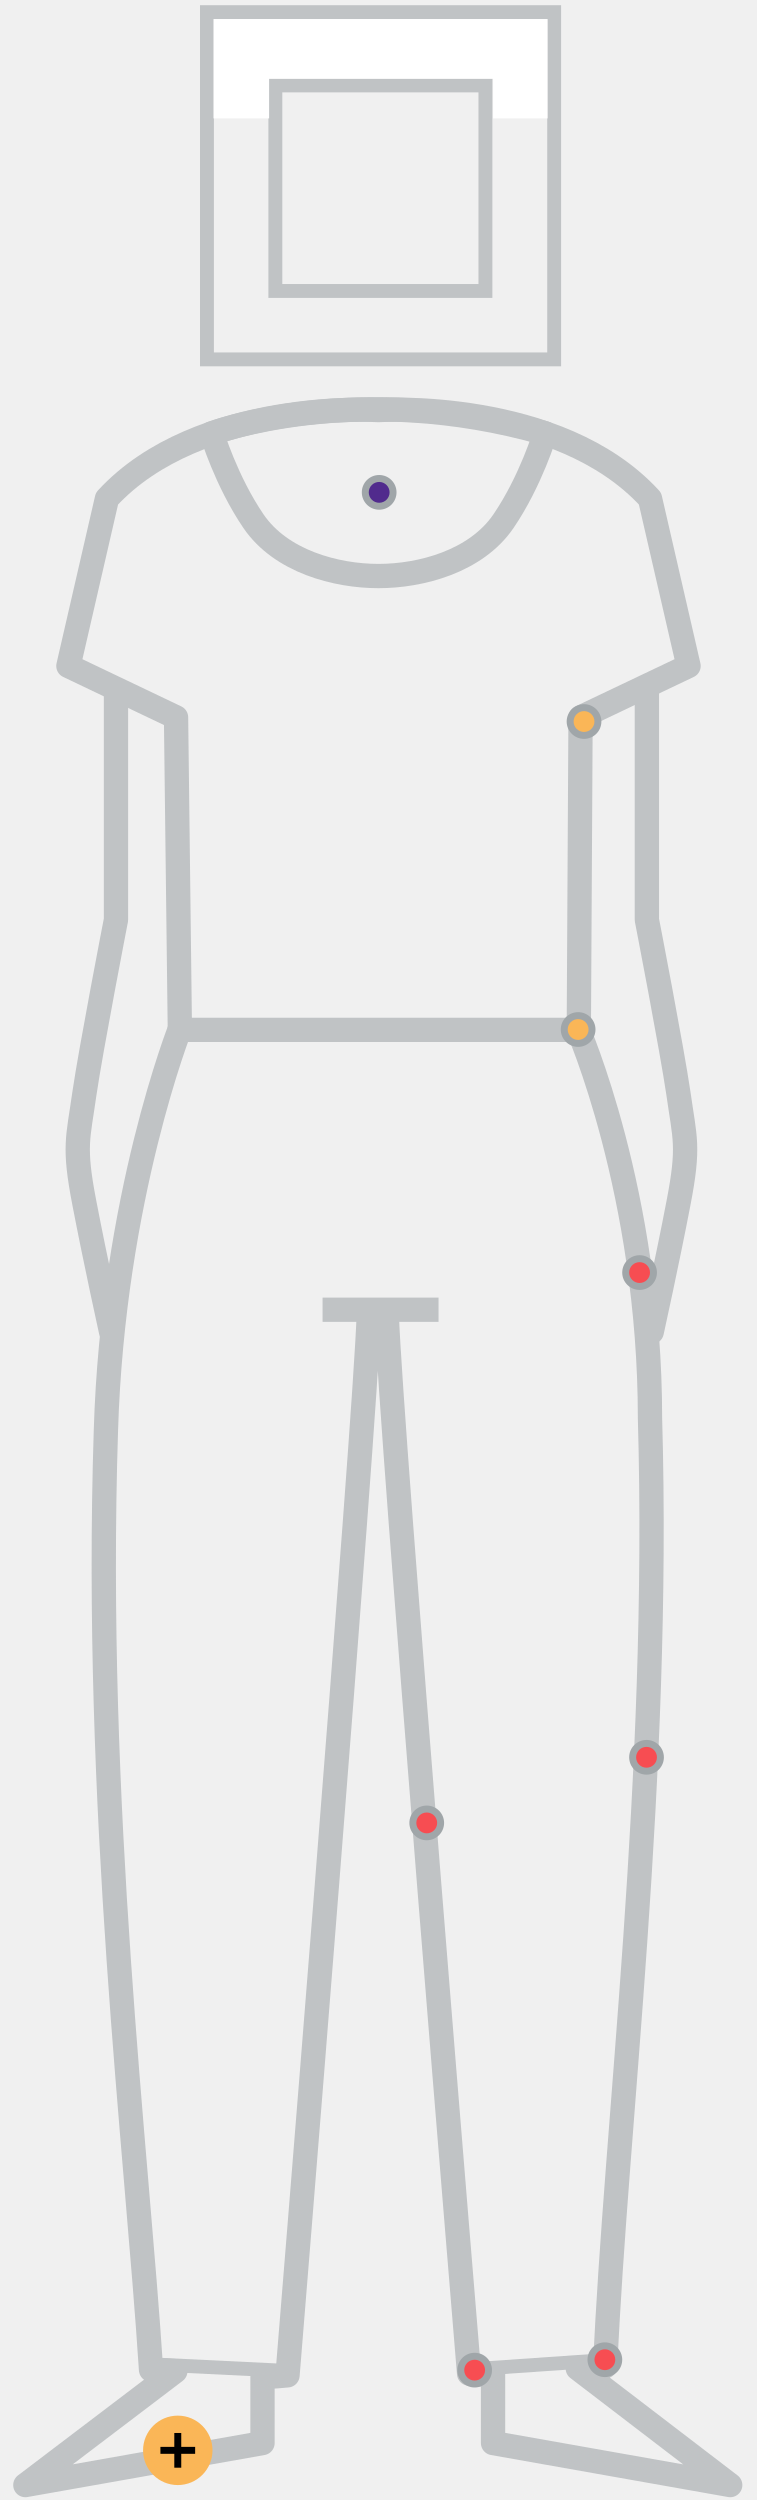
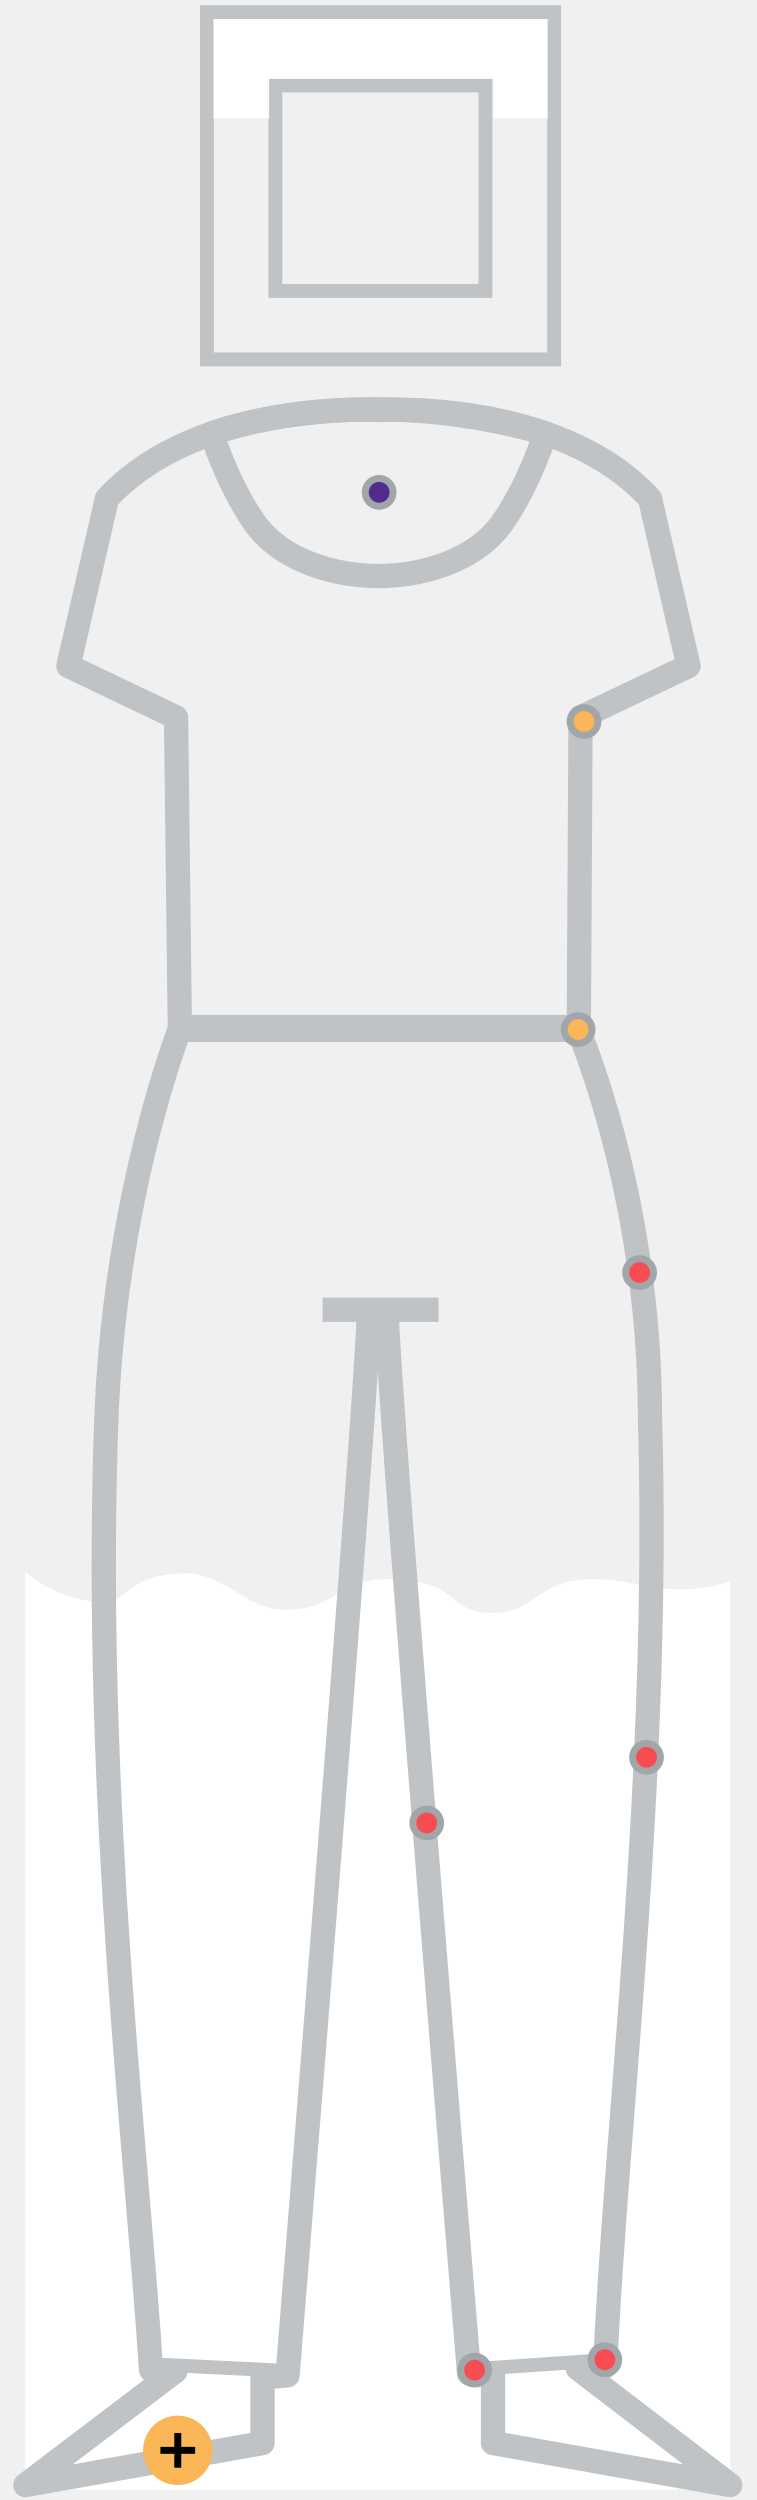
- <svg xmlns="http://www.w3.org/2000/svg" xmlns:xlink="http://www.w3.org/1999/xlink" version="1.1" id="Layer_1" x="0px" y="0px" width="218px" height="720px" viewBox="0 0 218 720" style="enable-background:new 0 0 218 720;" xml:space="preserve">
+ <svg xmlns="http://www.w3.org/2000/svg" xmlns:xlink="http://www.w3.org/1999/xlink" version="1.1" x="0px" y="0px" width="218px" height="720px" viewBox="0 0 218 720" style="enable-background:new 0 0 218 720;" xml:space="preserve">
  <style type="text/css">

- 	.st0{fill:#512B8D;}
- 	.st1{fill:#F0F0F0;}
- 	.st2{fill:#F74D52;}
- 	.st3{fill:none;stroke:#C0C3C5;stroke-width:4;stroke-linejoin:round;stroke-miterlimit:10;}
- 	.st4{fill:#C0C3C5;}
- 	.st5{fill:none;stroke:#C0C3C5;stroke-width:7;stroke-linejoin:round;stroke-miterlimit:10;}
- 	.st6{fill:#FAB657;}
- 	.st7{fill:#F0F0F0;stroke:#C0C3C5;stroke-width:7;stroke-linejoin:round;stroke-miterlimit:10;}
- 	.st8{clip-path:url(#SVGID_2_);fill:#FFFFFF;}
- 	.st9{fill:#A0A6A9;}
+ 	.st0{display:inline;fill:#FFFFFF;stroke:#C0C3C5;stroke-width:7;stroke-linejoin:round;stroke-miterlimit:10;}
+ 	.st1{fill:#512B8D;}
+ 	.st2{fill:#F0F0F0;}
+ 	.st3{fill:#F74D52;}
+ 	.st4{fill:none;stroke:#C0C3C5;stroke-width:4;stroke-linejoin:round;stroke-miterlimit:10;}
+ 	.st5{fill:#C0C3C5;}
+ 	.st6{fill:none;stroke:#C0C3C5;stroke-width:7;stroke-linejoin:round;stroke-miterlimit:10;}
+ 	.st7{fill:#FAB657;}
+ 	.st8{fill:#F0F0F0;stroke:#C0C3C5;stroke-width:7;stroke-linejoin:round;stroke-miterlimit:10;}
+ 	.st9{fill:#FFFFFF;}
+ 	.st10{fill:none;}
+ 	.st11{clip-path:url(#SVGID_2_);fill:#FFFFFF;}
+ 	.st12{fill:#A0A6A9;}
+ 	.st13{display:none;}

</style>
-   <g id="before-sync-body">
-     <g id="b-sync-arms">
-       <path id="b-sync-left-arm" class="st7" d="M33.4,192.5v72.4c0,0-7.2,37.1-9.1,50.1c-1.8,12.9-3.2,15,0,31.5    c3.2,16.7,7.7,37.1,7.7,37.1h4.8c0,0,11.9-44.1,43.2-87.2l-30.9-96.5L33.4,192.5z" />
-       <path id="b-sync-right-arm" class="st7" d="M186.3,192.5v72.4c0,0,7.2,37.1,9.1,50.1c1.8,12.9,3.2,15,0,31.5    c-3.2,16.7-7.7,37.1-7.7,37.1h-4.8c0,0-10.5-44.1-41.9-87.2l29.6-96.5L186.3,192.5z" />
-     </g>
-     <path id="b-sync-bottom" class="st7" d="M108.8,295.8H52c0,0-19.5,49.2-21.5,116.2c-3.5,108,9,208.1,13,270.5l7,0.4L7.3,715.7   l68.3-12.1v-19c0,0,3.2-0.1,7.2-0.5c0,0,22.5-275.2,23.4-305.4h5.2c0.9,30.2,23.7,304.9,23.7,304.9c9,0.6,0,0,6.9,0v20l68.3,12.1   l-43.9-33.6l7.9-0.6c3-69.1,15.9-169.3,12.9-273c0-65-21-112.7-21-112.7H108.8" />
-     <g id="b-sync-b_1_">
-       <g id="b-sync-layer-line">
-         <line id="b-sync-bottom-line_1_" class="st5" x1="92.9" y1="377.2" x2="126.3" y2="377.2" />
-         <line id="b-sync-angkle-right" class="st3" x1="172.8" y1="679.8" x2="139.5" y2="682.1" />
-         <line id="b-sync-ankle-left" class="st3" x1="45.2" y1="681" x2="80.2" y2="682.7" />
+   <g id="Layer_1">
+     <g id="Layer_1_1_">
+       <g id="before-sync-body">
+         <g id="b-sync-arms">
+           <path id="b-sync-left-arm_1_" class="st8" d="M33.4,192.5v72.4c0,0-7.2,37.1-9.1,50.1c-1.8,12.9-3.2,15,0,31.5      c3.2,16.7,7.7,37.1,7.7,37.1h4.8c0,0,11.9-44.1,43.2-87.2l-30.9-96.5L33.4,192.5z" />
+           <path id="b-sync-right-arm" class="st8" d="M186.3,192.5v72.4c0,0,7.2,37.1,9.1,50.1c1.8,12.9,3.2,15,0,31.5      c-3.2,16.7-7.7,37.1-7.7,37.1h-4.8c0,0-10.5-44.1-41.9-87.2l29.6-96.5L186.3,192.5z" />
+         </g>
+         <g id="water-mask">
+           <polygon id="drink-water" class="st2" points="7.3,112.1 210.3,111.9 210.3,717 7.3,717     " />
+           <path id="remain-water" class="st9" d="M7.3,452.7c0,0,8,7.6,20.6,8.6c10.3,0.8,6.6-7.4,24.9-8.2c10.9-0.4,17.9,9.8,27.7,10.4      c16,1,16.3-8.7,31-8.7c21.7,0,16.7,9.7,30,9.7c14,0,12-9.7,30-9.7c12,0,22.2,6.2,38.8,0.6V717H7.3V452.7z" />
+         </g>
+         <g id="b-sync-b_1_">
+           <path id="b-sync-bottom_1_" class="st6" d="M108.8,295.8H52c0,0-19.5,49.2-21.5,116.2c-3.5,108,9,208.1,13,270.5l7,0.4      L7.3,715.7l68.3-12.1v-19c0,0,3.2-0.1,7.2-0.5c0,0,22.5-275.2,23.4-305.4h5.2c0.9,30.2,23.7,304.9,23.7,304.9c9,0.6,0,0,6.9,0      v20l68.3,12.1l-43.9-33.6l7.9-0.6c3-69.1,15.9-169.3,12.9-273c0-65-21-112.7-21-112.7H108.8" />
+           <g id="b-sync-layer-line">
+             <line id="b-sync-bottom-line_1_" class="st6" x1="92.9" y1="377.2" x2="126.3" y2="377.2" />
+             <line id="b-sync-angkle-right" class="st4" x1="172.8" y1="679.8" x2="139.5" y2="682.1" />
+             <line id="b-sync-ankle-left" class="st4" x1="45.2" y1="681" x2="80.2" y2="682.7" />
+           </g>
+         </g>
+         <g id="b-sync-t_1_">
+           <path id="b-sync-top_1_" class="st6" d="M109,296.6h57.7l0.5-90l31.1-14.8l-11.1-48.2c-26.4-28.8-78.2-25.5-78.2-25.5      s-51.8-3.2-78.2,25.5l-11.1,48.2l31,14.8l1.1,90H109z" />
+           <path id="b-sync-neck_1_" class="st6" d="M157,124.8c0,0-4.1,13.7-12,25.3s-23.8,15.8-36,15.8s-28.1-4.2-36-15.8      s-12-25.3-12-25.3S102.8,109.2,157,124.8z" />
+         </g>
      </g>
-     </g>
-     <g id="b-sync-t_1_">
-       <path id="b-sync-top_1_" class="st7" d="M109,296.6h57.7l0.5-90l31.1-14.8l-11.1-48.2c-26.4-28.8-78.2-25.5-78.2-25.5    s-51.8-3.2-78.2,25.5l-11.1,48.2l31,14.8l1.1,90H109z" />
-       <path id="b-sync-neck_1_" class="st5" d="M157,124.8c0,0-4.1,13.7-12,25.3s-23.8,15.8-36,15.8s-28.1-4.2-36-15.8s-12-25.3-12-25.3    S102.8,109.2,157,124.8z" />
-     </g>
-   </g>
-   <g id="b-sync-head">
-     <path id="bg-head" class="st1" d="M59.6,103.5V3.5h100v100H59.6z M79.3,83.8h60.5V24.6H79.3V83.8z" />
-     <path id="outline" class="st4" d="M157.6,5.5v96h-96v-96H157.6 M77.3,85.8h4h56.5h4v-4V26.6v-4h-4H81.3h-4v4v55.2V85.8 M161.6,1.5   h-104v104h104V1.5L161.6,1.5z M81.3,81.8V26.6h56.5v55.2H81.3L81.3,81.8z" />
-     <g id="refresh-head">
-       <g>
-         <g>
+       <g id="b-sync-head">
+         <path id="bg-head" class="st2" d="M59.6,103.5V3.5h100v100H59.6z M79.3,83.8h60.5V24.6H79.3V83.8z" />
+         <path id="outline" class="st5" d="M157.6,5.5v96h-96v-96H157.6 M77.3,85.8h4h56.5h4v-4V26.6v-4h-4H81.3h-4v4v55.2V85.8      M161.6,1.5h-104v104h104V1.5L161.6,1.5z M81.3,81.8V26.6h56.5v55.2H81.3L81.3,81.8z" />
+         <g id="refresh-head">
          <g>
-             <defs>
-               <path id="SVGID_1_" d="M61.5,101.7V5.5h96.2v96.2H61.5z M77.5,85.5H142V22.7H77.5V85.5z" />
-             </defs>
-             <clipPath id="SVGID_2_">
-               <use xlink:href="#SVGID_1_" style="overflow:visible;" />
-             </clipPath>
-             <rect x="61.3" y="1.5" class="st8" width="96.5" height="32.6" />
+             <g>
+               <g>
+                 <g>
+                   <g>
+                     <defs>
+                       <path id="SVGID_1_" d="M61.5,101.7V5.5h96.2v96.2H61.5z M77.5,85.5H142V22.7H77.5V85.5z" />
+                     </defs>
+                     <clipPath id="SVGID_2_">
+                       <use xlink:href="#SVGID_1_" style="overflow:visible;" />
+                     </clipPath>
+                     <rect x="61.3" y="1.5" class="st11" width="96.5" height="32.6" />
+                   </g>
+                 </g>
+               </g>
+             </g>
          </g>
        </g>
      </g>
+       <g id="points">
+         <g id="basePoint-restingHeartRate">
+           <circle class="st12" cx="109.2" cy="141.8" r="5" />
+           <circle class="st1" cx="109.2" cy="141.8" r="3" />
+         </g>
+         <g id="basePoint-foodPlan">
+           <circle class="st12" cx="168.2" cy="207.8" r="5" />
+           <circle class="st7" cx="168.2" cy="207.8" r="3" />
+         </g>
+         <g id="basePoint-estimatedCaloriesOut">
+           <circle class="st12" cx="166.5" cy="296.5" r="5" />
+           <circle class="st7" cx="166.5" cy="296.5" r="3" />
+         </g>
+         <g id="basePoint-calories">
+           <circle class="st12" cx="184.2" cy="366.5" r="5" />
+           <circle class="st3" cx="184.2" cy="366.5" r="3" />
+         </g>
+         <g id="basePoint-steps">
+           <circle class="st12" cx="186.2" cy="506.1" r="5" />
+           <circle class="st3" cx="186.2" cy="506.1" r="3" />
+         </g>
+         <g id="basePoint-activityCalories">
+           <circle class="st12" cx="122.9" cy="525" r="5" />
+           <circle class="st3" cx="122.9" cy="525" r="3" />
+         </g>
+         <g id="basePoint-floors">
+           <circle class="st12" cx="174.2" cy="679.6" r="5" />
+           <circle class="st3" cx="174.2" cy="679.6" r="3" />
+         </g>
+         <g id="basePoint-distance">
+           <circle class="st12" cx="136.7" cy="682.6" r="5" />
+           <circle class="st3" cx="136.7" cy="682.6" r="3" />
+         </g>
+         <g id="add-btn-logWeight">
+           <circle class="st7" cx="51.2" cy="705.7" r="10" />
+           <polygon points="56.2,704.7 52.2,704.7 52.2,700.7 50.2,700.7 50.2,704.7 46.2,704.7 46.2,706.7 50.2,706.7 50.2,710.7       52.2,710.7 52.2,706.7 56.2,706.7     " />
+         </g>
+       </g>
+     </g>
+     <g id="add-water">
+       <g id="invisible-water-outline" class="st13">
+         <path id="b-sync-left-arm_2_" class="st0" d="M283.1,187.4v72.4c0,0-7.2,37.1-9.1,50.1c-1.8,12.9-3.2,15,0,31.5     c3.2,16.7,7.7,37.1,7.7,37.1h4.8c0,0,11.9-44.1,43.2-87.2l-30.9-96.5L283.1,187.4z" />
+         <path id="b-sync-right-arm_2_" class="st0" d="M436,187.4v72.4c0,0,7.2,37.1,9.1,50.1c1.8,12.9,3.2,15,0,31.5     c-3.2,16.7-7.7,37.1-7.7,37.1h-4.8c0,0-10.5-44.1-41.9-87.2l29.6-96.5L436,187.4z" />
+         <path id="b-sync-top_3_" class="st0" d="M358.7,291.5h57.7l0.5-90l31.1-14.8l-11.1-48.2c-26.4-28.8-78.2-25.5-78.2-25.5     s-51.8-3.2-78.2,25.5l-11.1,48.2l31,14.8l1.1,90H358.7z" />
+         <path id="b-sync-bottom_3_" class="st0" d="M358.5,290.7h-56.8c0,0-19.5,49.2-21.5,116.2c-3.5,108,9,208.1,13,270.5l7,0.4     L257,710.6l68.3-12.1v-19c0,0,3.2-0.1,7.2-0.5c0,0,22.5-275.2,23.4-305.4h5.2c0.9,30.2,23.7,304.9,23.7,304.9c9,0.6,0,0,6.9,0v20     l68.3,12.1L416.1,677l7.9-0.6c3-69.1,15.9-169.3,12.9-273c0-65-21-112.7-21-112.7H358.5" />
+       </g>
+       <path id="fin100-mask-outline_1_" class="st10" d="M210.1,716.1l-46.8-37.6l5.1-172c12.1-45.4,17.6-108.5,8.3-148.9    c-9.3-40.3-23.3-60.7-23.3-60.7l13.6-90l31.1-14.8l-11.2-48.2c-26.4-28.8-78.2-25.5-78.2-25.5s-51.8-3.2-78.2,25.5l-11.1,48.2    l31,14.8l13.6,90c0,0-14.1,20.4-23.3,60.7C31.4,397.9,37,461,49,506.5l5.1,172L7.3,716.1L75.5,704v-19c0,0,17.2-165.5,17.2-175.1    c0,0,12.5-102.2,13.4-132.4h5.2c0.9,30.1,13.4,132.4,13.4,132.4c0,9.5,17.2,175.1,17.2,175.1v19L210.1,716.1z" />
    </g>
  </g>
-   <g id="points">
-     <g id="basePoint-restingHeartRate">
-       <circle class="st9" cx="109.2" cy="141.8" r="5" />
-       <circle class="st0" cx="109.2" cy="141.8" r="3" />
-     </g>
-     <g id="basePoint-foodPlan">
-       <circle class="st9" cx="168.2" cy="207.8" r="5" />
-       <circle class="st6" cx="168.2" cy="207.8" r="3" />
-     </g>
-     <g id="basePoint-estimatedCaloriesOut">
-       <circle class="st9" cx="166.5" cy="296.5" r="5" />
-       <circle class="st6" cx="166.5" cy="296.5" r="3" />
-     </g>
-     <g id="basePoint-calories">
-       <circle class="st9" cx="184.2" cy="366.5" r="5" />
-       <circle class="st2" cx="184.2" cy="366.5" r="3" />
-     </g>
-     <g id="basePoint-steps">
-       <circle class="st9" cx="186.2" cy="506.1" r="5" />
-       <circle class="st2" cx="186.2" cy="506.1" r="3" />
-     </g>
-     <g id="basePoint-activityCalories">
-       <circle class="st9" cx="122.9" cy="525" r="5" />
-       <circle class="st2" cx="122.9" cy="525" r="3" />
-     </g>
-     <g id="basePoint-floors">
-       <circle class="st9" cx="174.2" cy="679.6" r="5" />
-       <circle class="st2" cx="174.2" cy="679.6" r="3" />
-     </g>
-     <g id="basePoint-distance">
-       <circle class="st9" cx="136.7" cy="682.6" r="5" />
-       <circle class="st2" cx="136.7" cy="682.6" r="3" />
-     </g>
-     <g id="add-btn-logWeight">
-       <circle class="st6" cx="51.2" cy="705.7" r="10" />
-       <polygon points="56.2,704.7 52.2,704.7 52.2,700.7 50.2,700.7 50.2,704.7 46.2,704.7 46.2,706.7 50.2,706.7 50.2,710.7     52.2,710.7 52.2,706.7 56.2,706.7   " />
-     </g>
-   </g>
+   <g id="fin100-mask-outline">
+ </g>
</svg>
